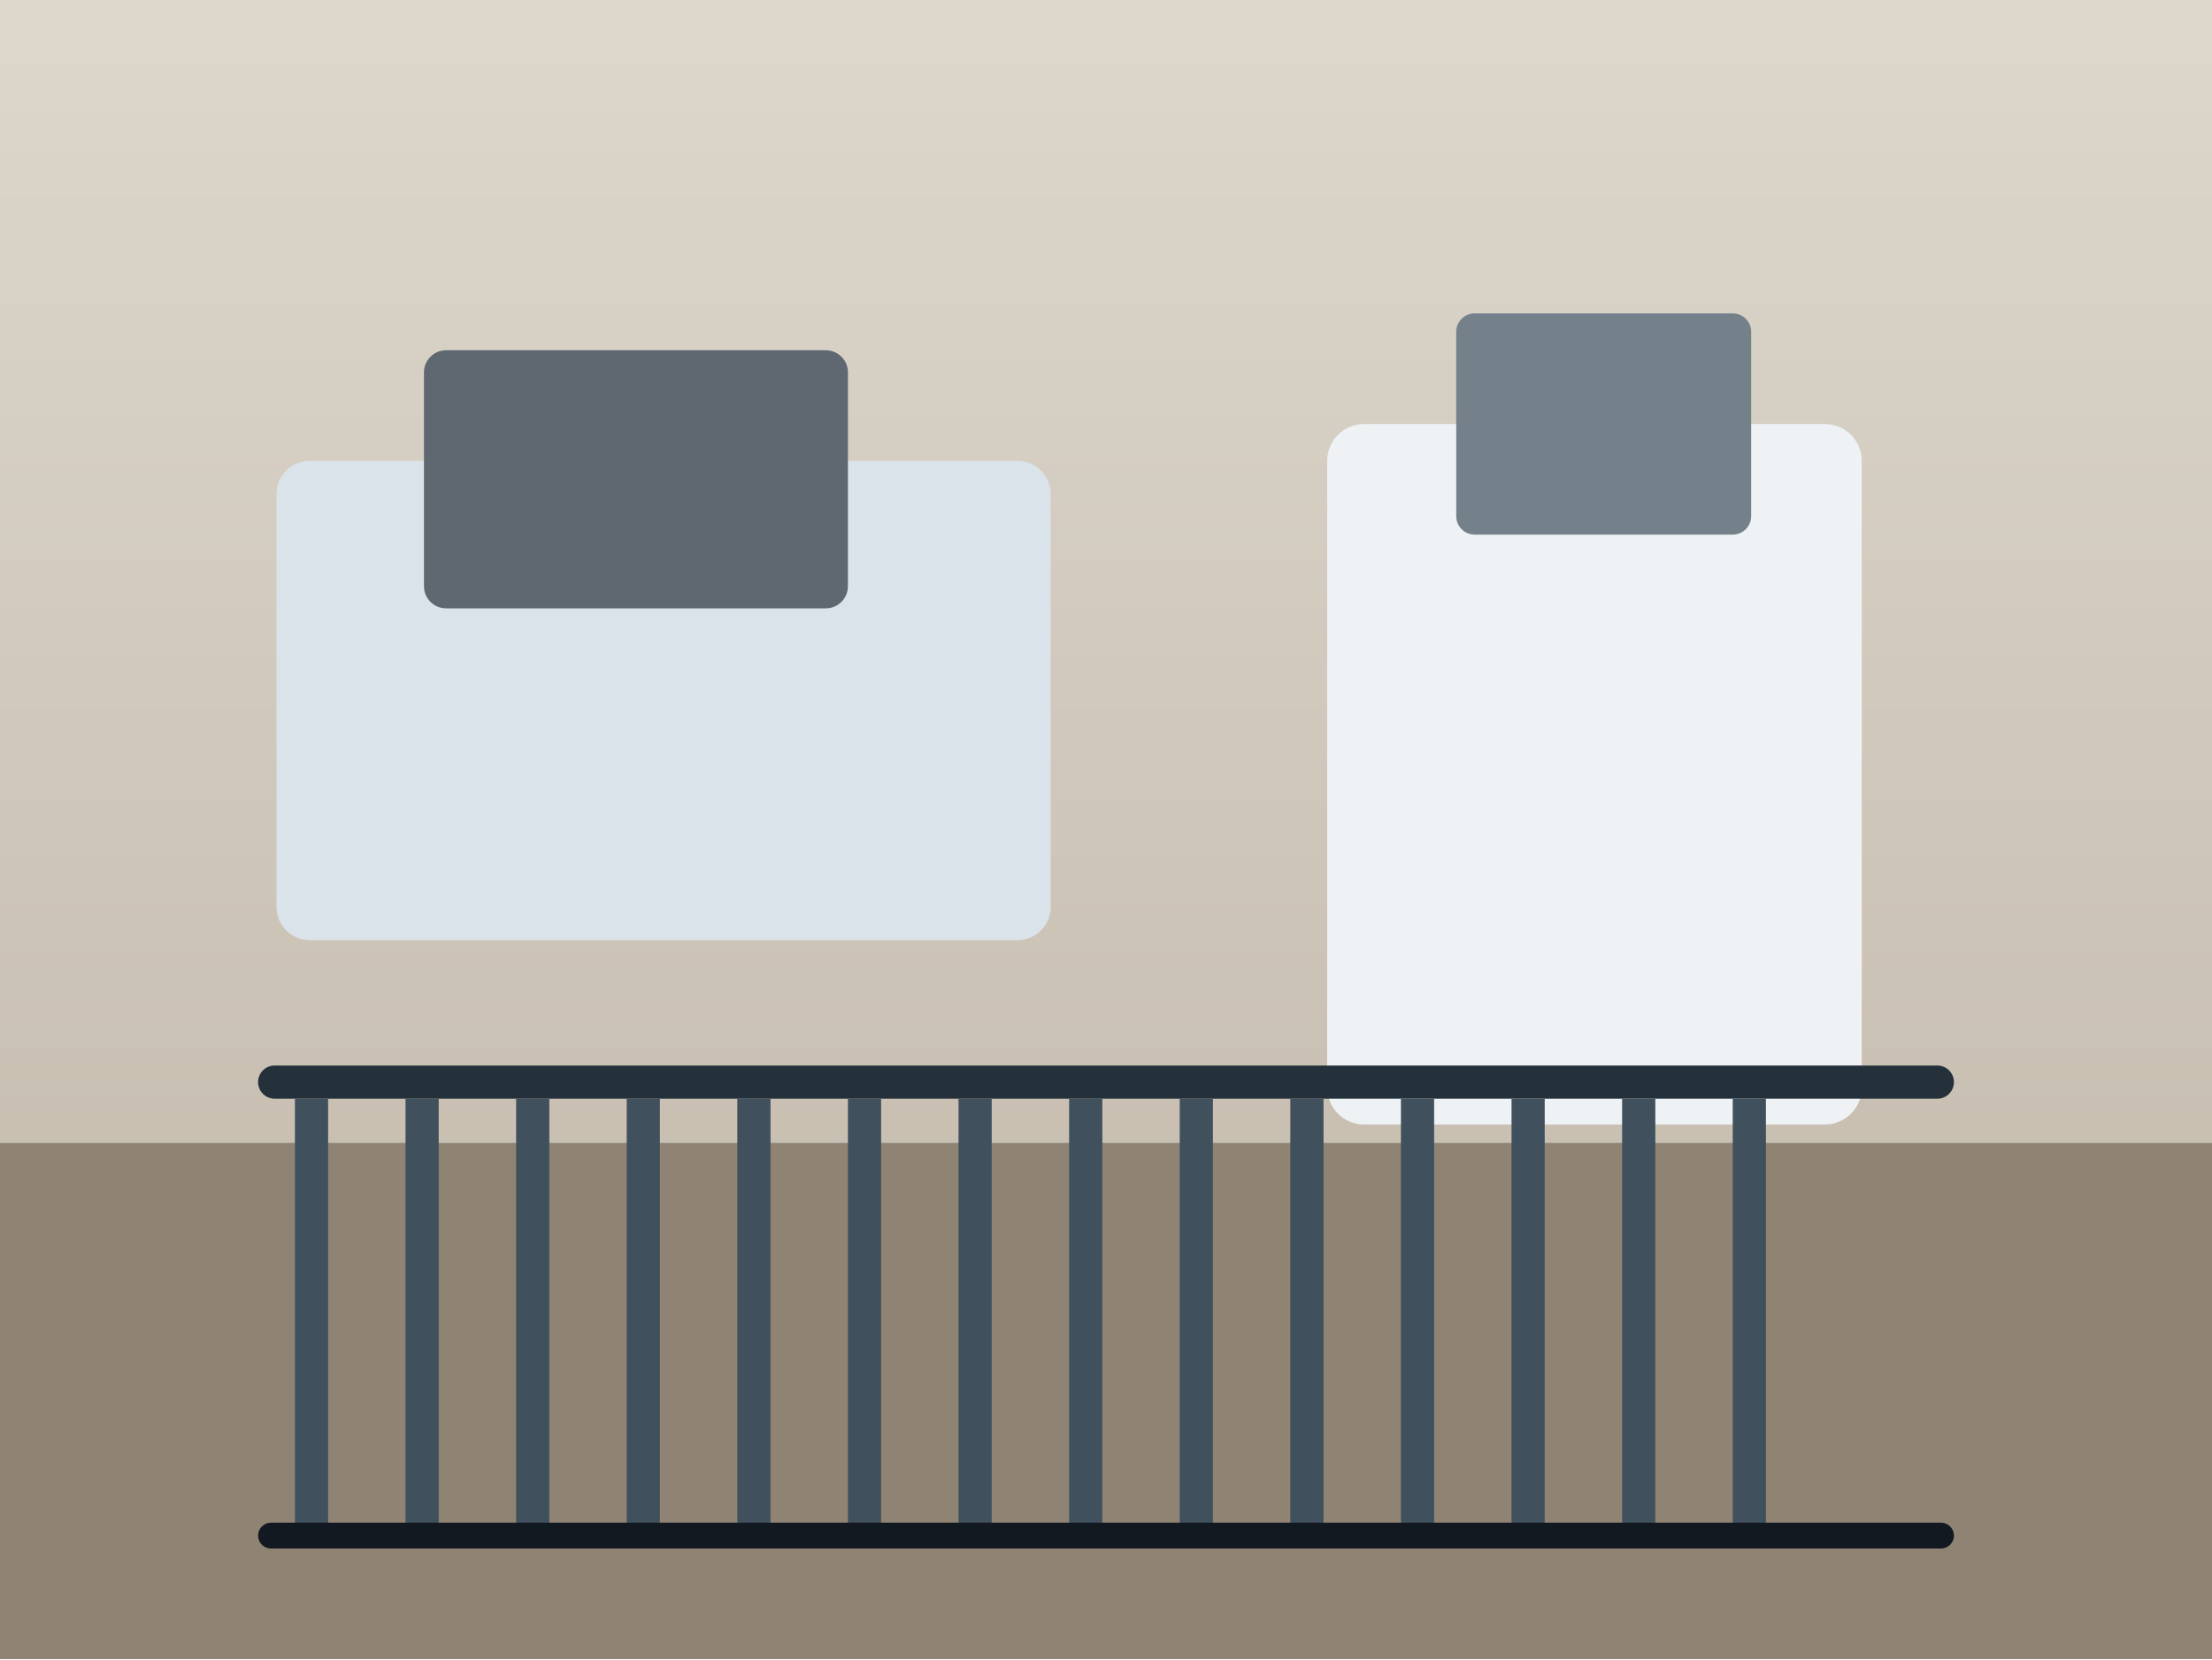
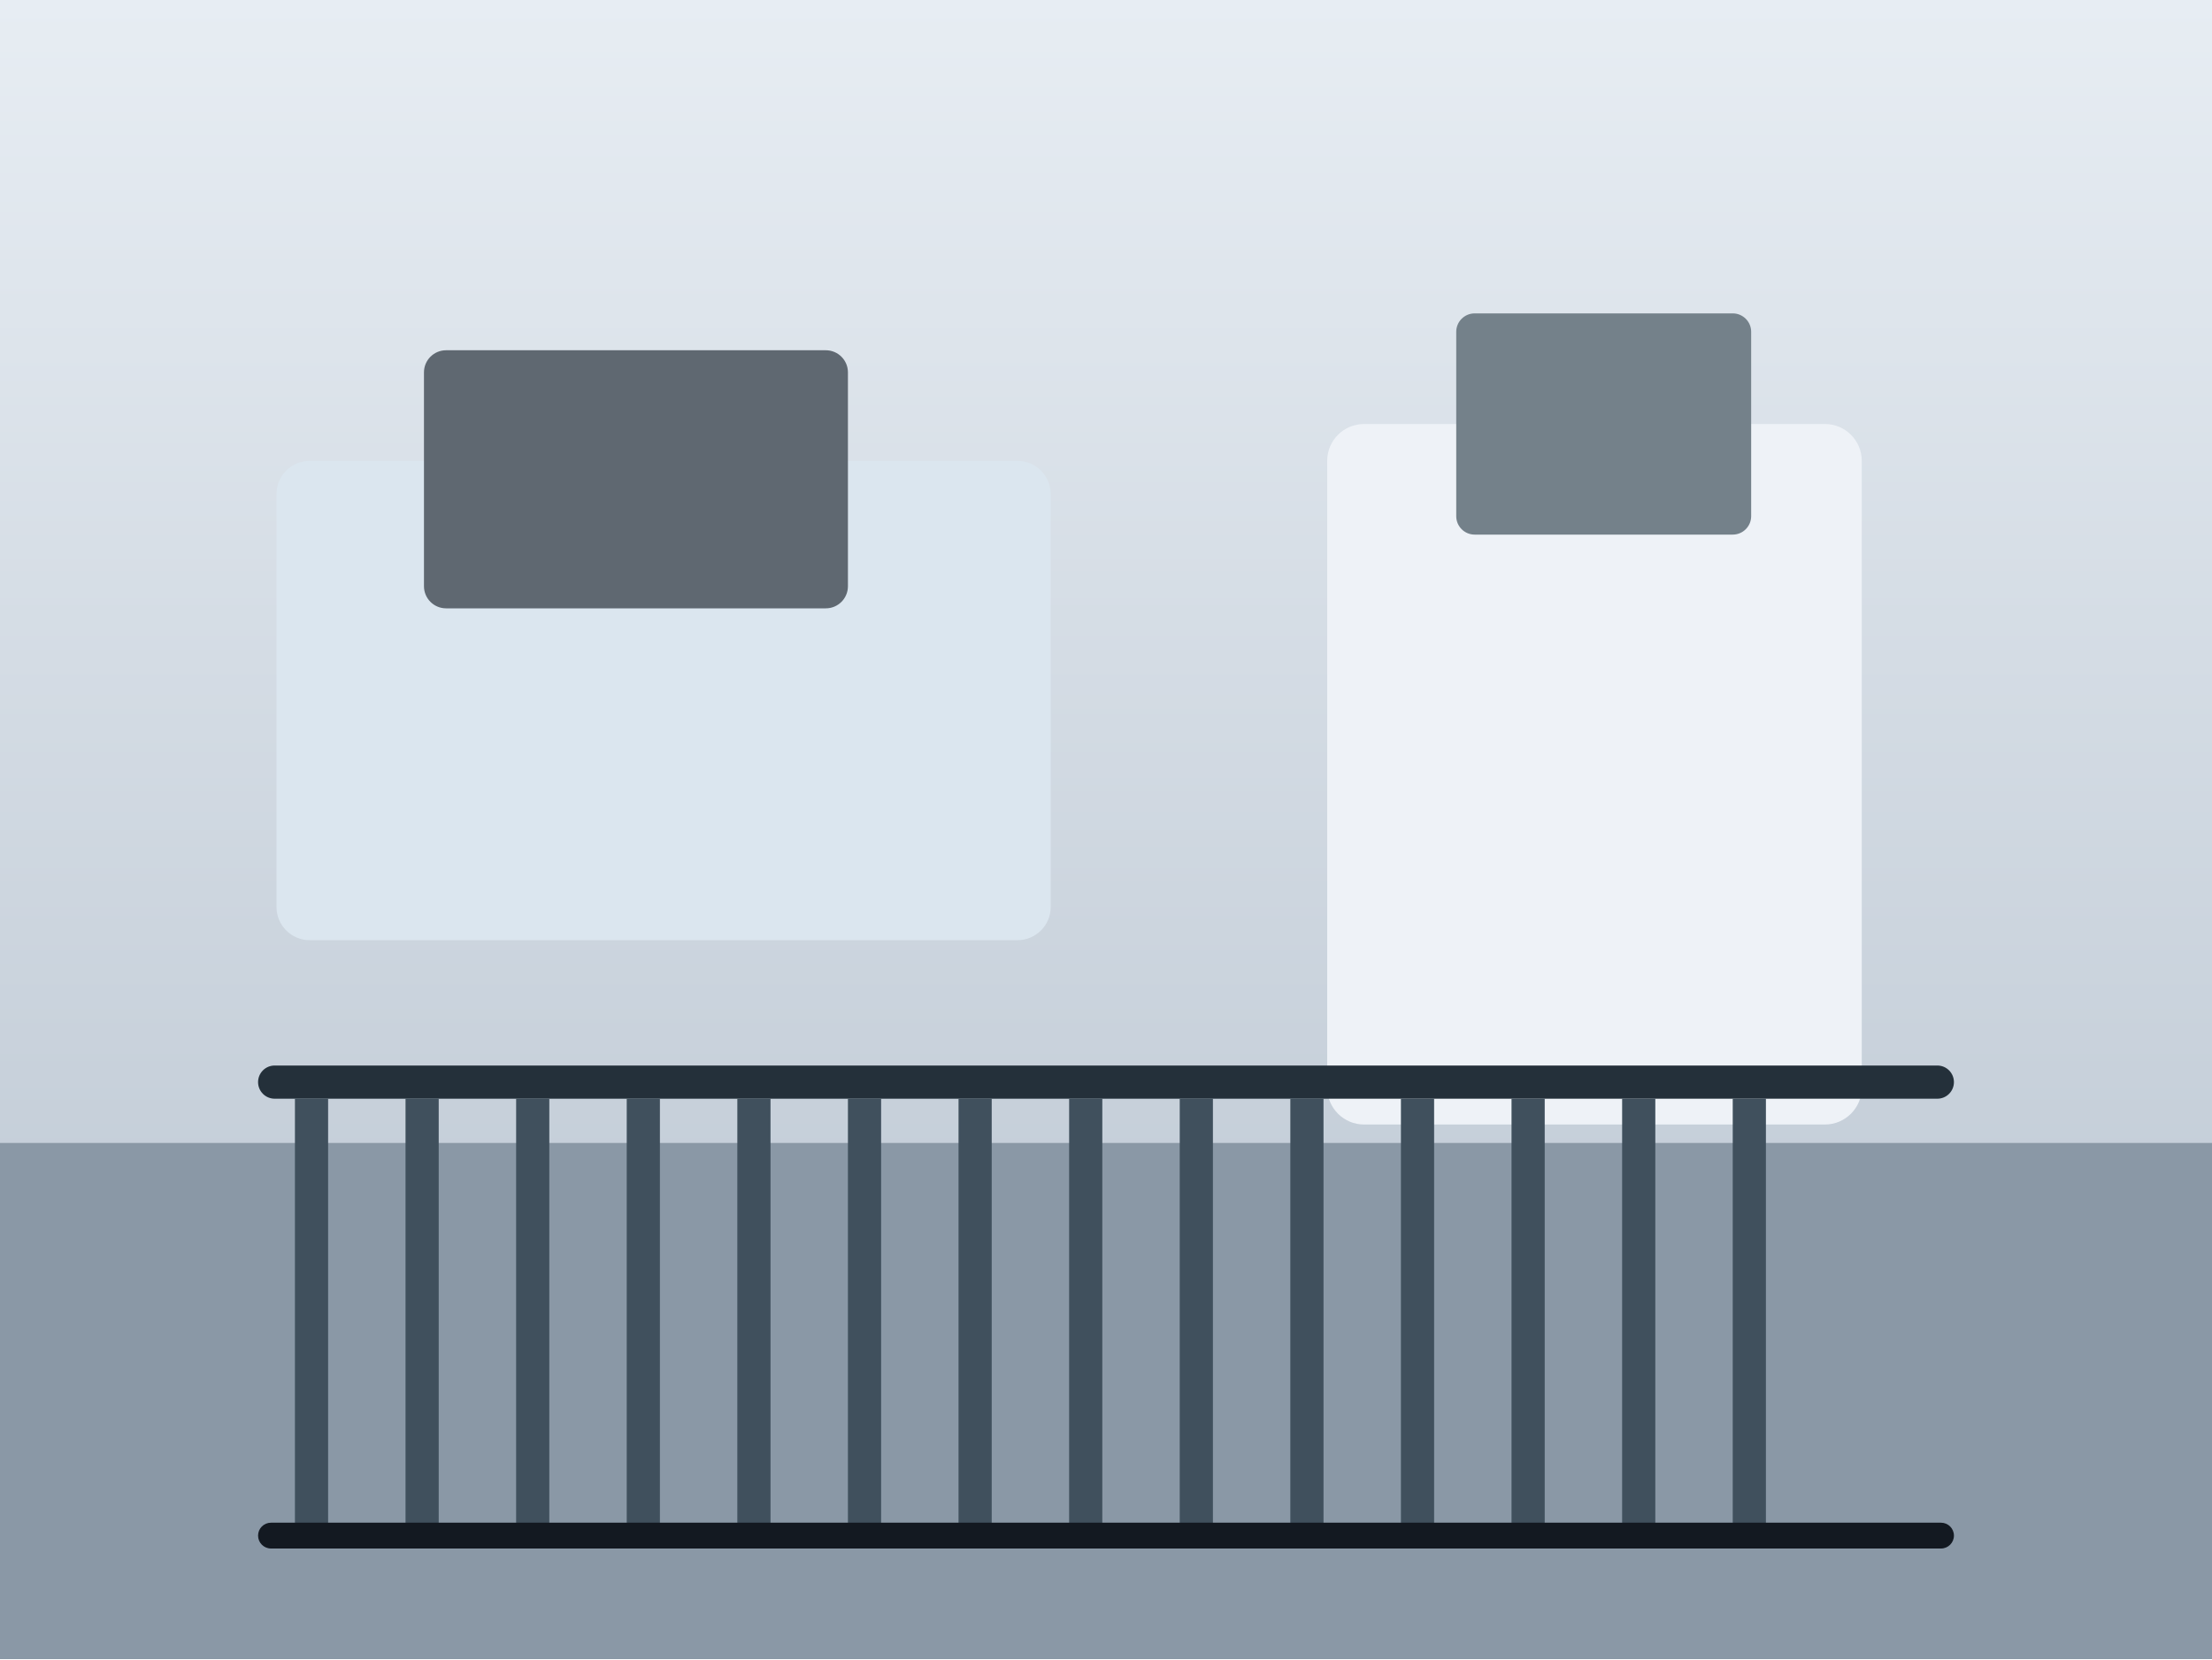
<svg xmlns="http://www.w3.org/2000/svg" width="1200" height="900" viewBox="0 0 1200 900" fill="none">
  <defs>
    <linearGradient id="bg3" x1="600" y1="0" x2="600" y2="900" gradientUnits="userSpaceOnUse">
-       <stop stop-color="#ddd7cc" />
-       <stop offset="1" stop-color="#bfb5a6" />
+       <stop stop-color="#e7edf3" />
+       <stop offset="1" stop-color="#b7c2ce" />
    </linearGradient>
  </defs>
  <rect width="1200" height="900" fill="url(#bg3)" />
-   <rect y="620" width="1200" height="280" fill="#8f8373" />
-   <rect x="150" y="250" width="420" height="260" rx="18" fill="#dbe3ea" />
+   <rect y="620" width="1200" height="280" fill="#8a98a6" />
+   <rect x="150" y="250" width="420" height="260" rx="18" fill="#dbe6ef" />
  <rect x="230" y="190" width="230" height="140" rx="12" fill="#5f6871" />
-   <rect x="720" y="230" width="290" height="380" rx="20" fill="#eef2f5" />
+   <rect x="720" y="230" width="290" height="380" rx="20" fill="#eef2f7" />
  <rect x="790" y="170" width="160" height="120" rx="10" fill="#74818a" />
  <g>
    <rect x="140" y="578" width="920" height="18" rx="9" fill="#24303a" />
    <g fill="#40505d">
      <rect x="160" y="596" width="18" height="240" />
      <rect x="220" y="596" width="18" height="240" />
      <rect x="280" y="596" width="18" height="240" />
      <rect x="340" y="596" width="18" height="240" />
      <rect x="400" y="596" width="18" height="240" />
      <rect x="460" y="596" width="18" height="240" />
      <rect x="520" y="596" width="18" height="240" />
      <rect x="580" y="596" width="18" height="240" />
      <rect x="640" y="596" width="18" height="240" />
      <rect x="700" y="596" width="18" height="240" />
      <rect x="760" y="596" width="18" height="240" />
      <rect x="820" y="596" width="18" height="240" />
      <rect x="880" y="596" width="18" height="240" />
      <rect x="940" y="596" width="18" height="240" />
    </g>
    <rect x="140" y="826" width="920" height="14" rx="7" fill="#131921" />
  </g>
</svg>
